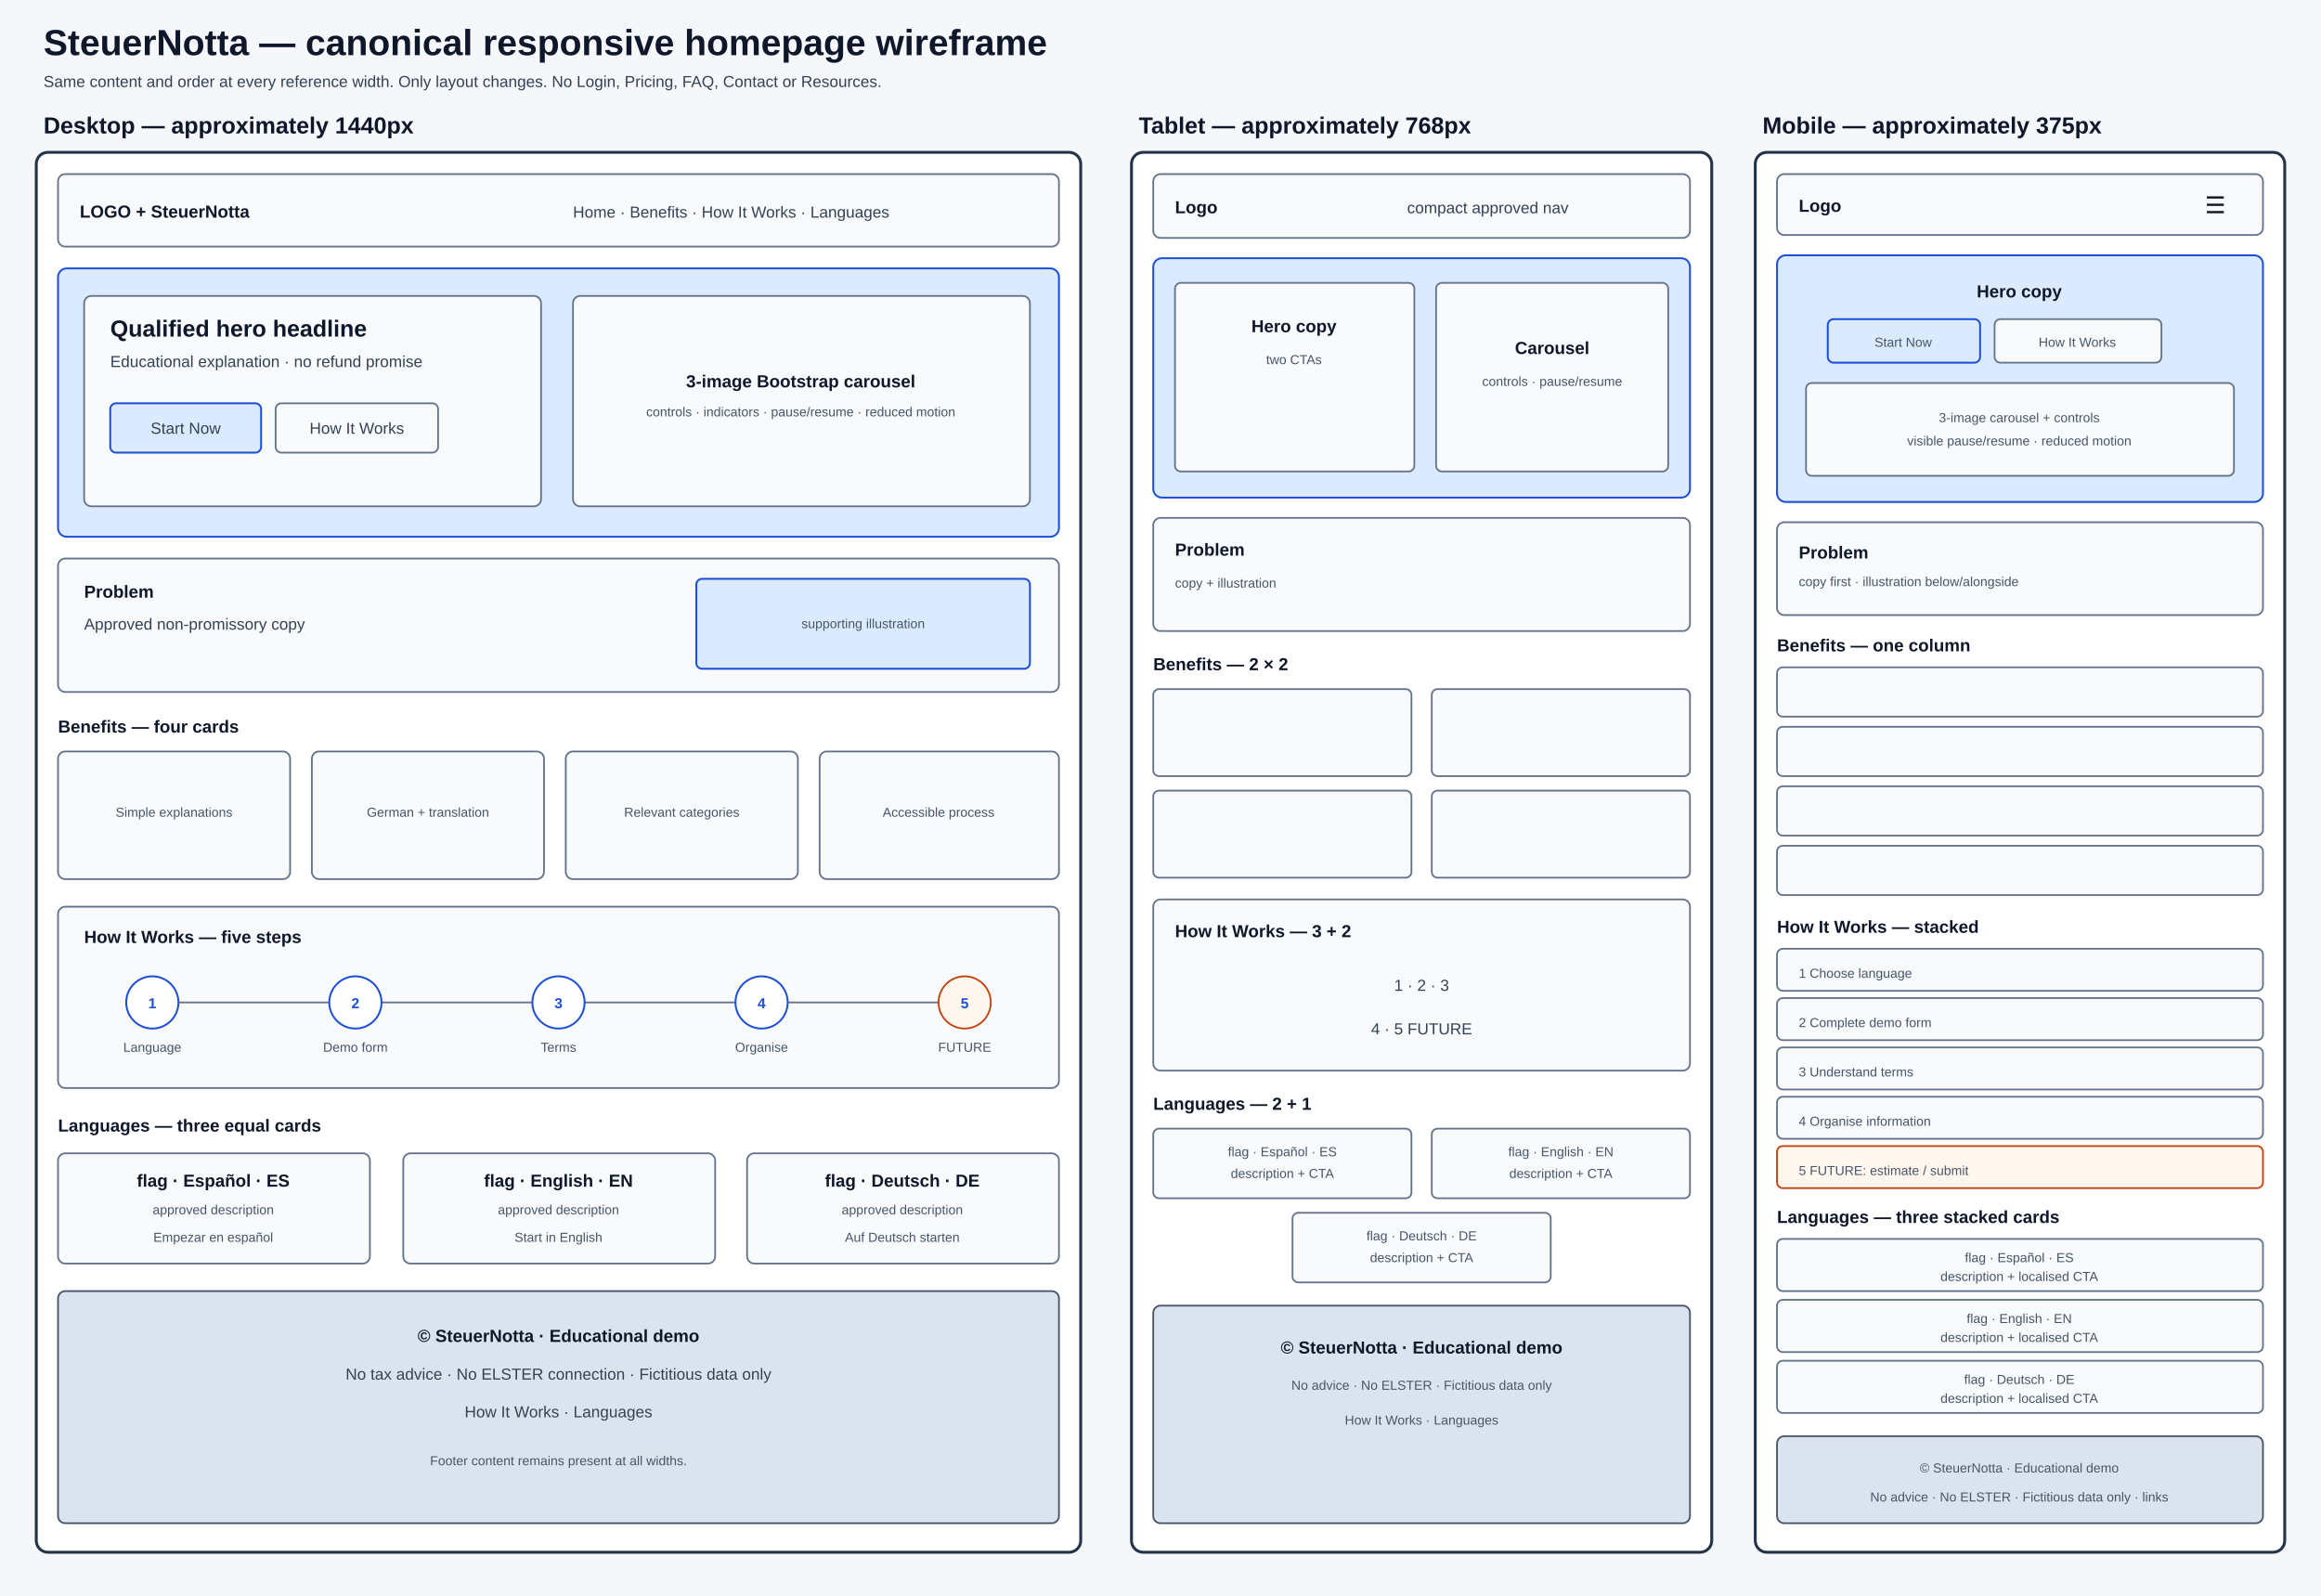
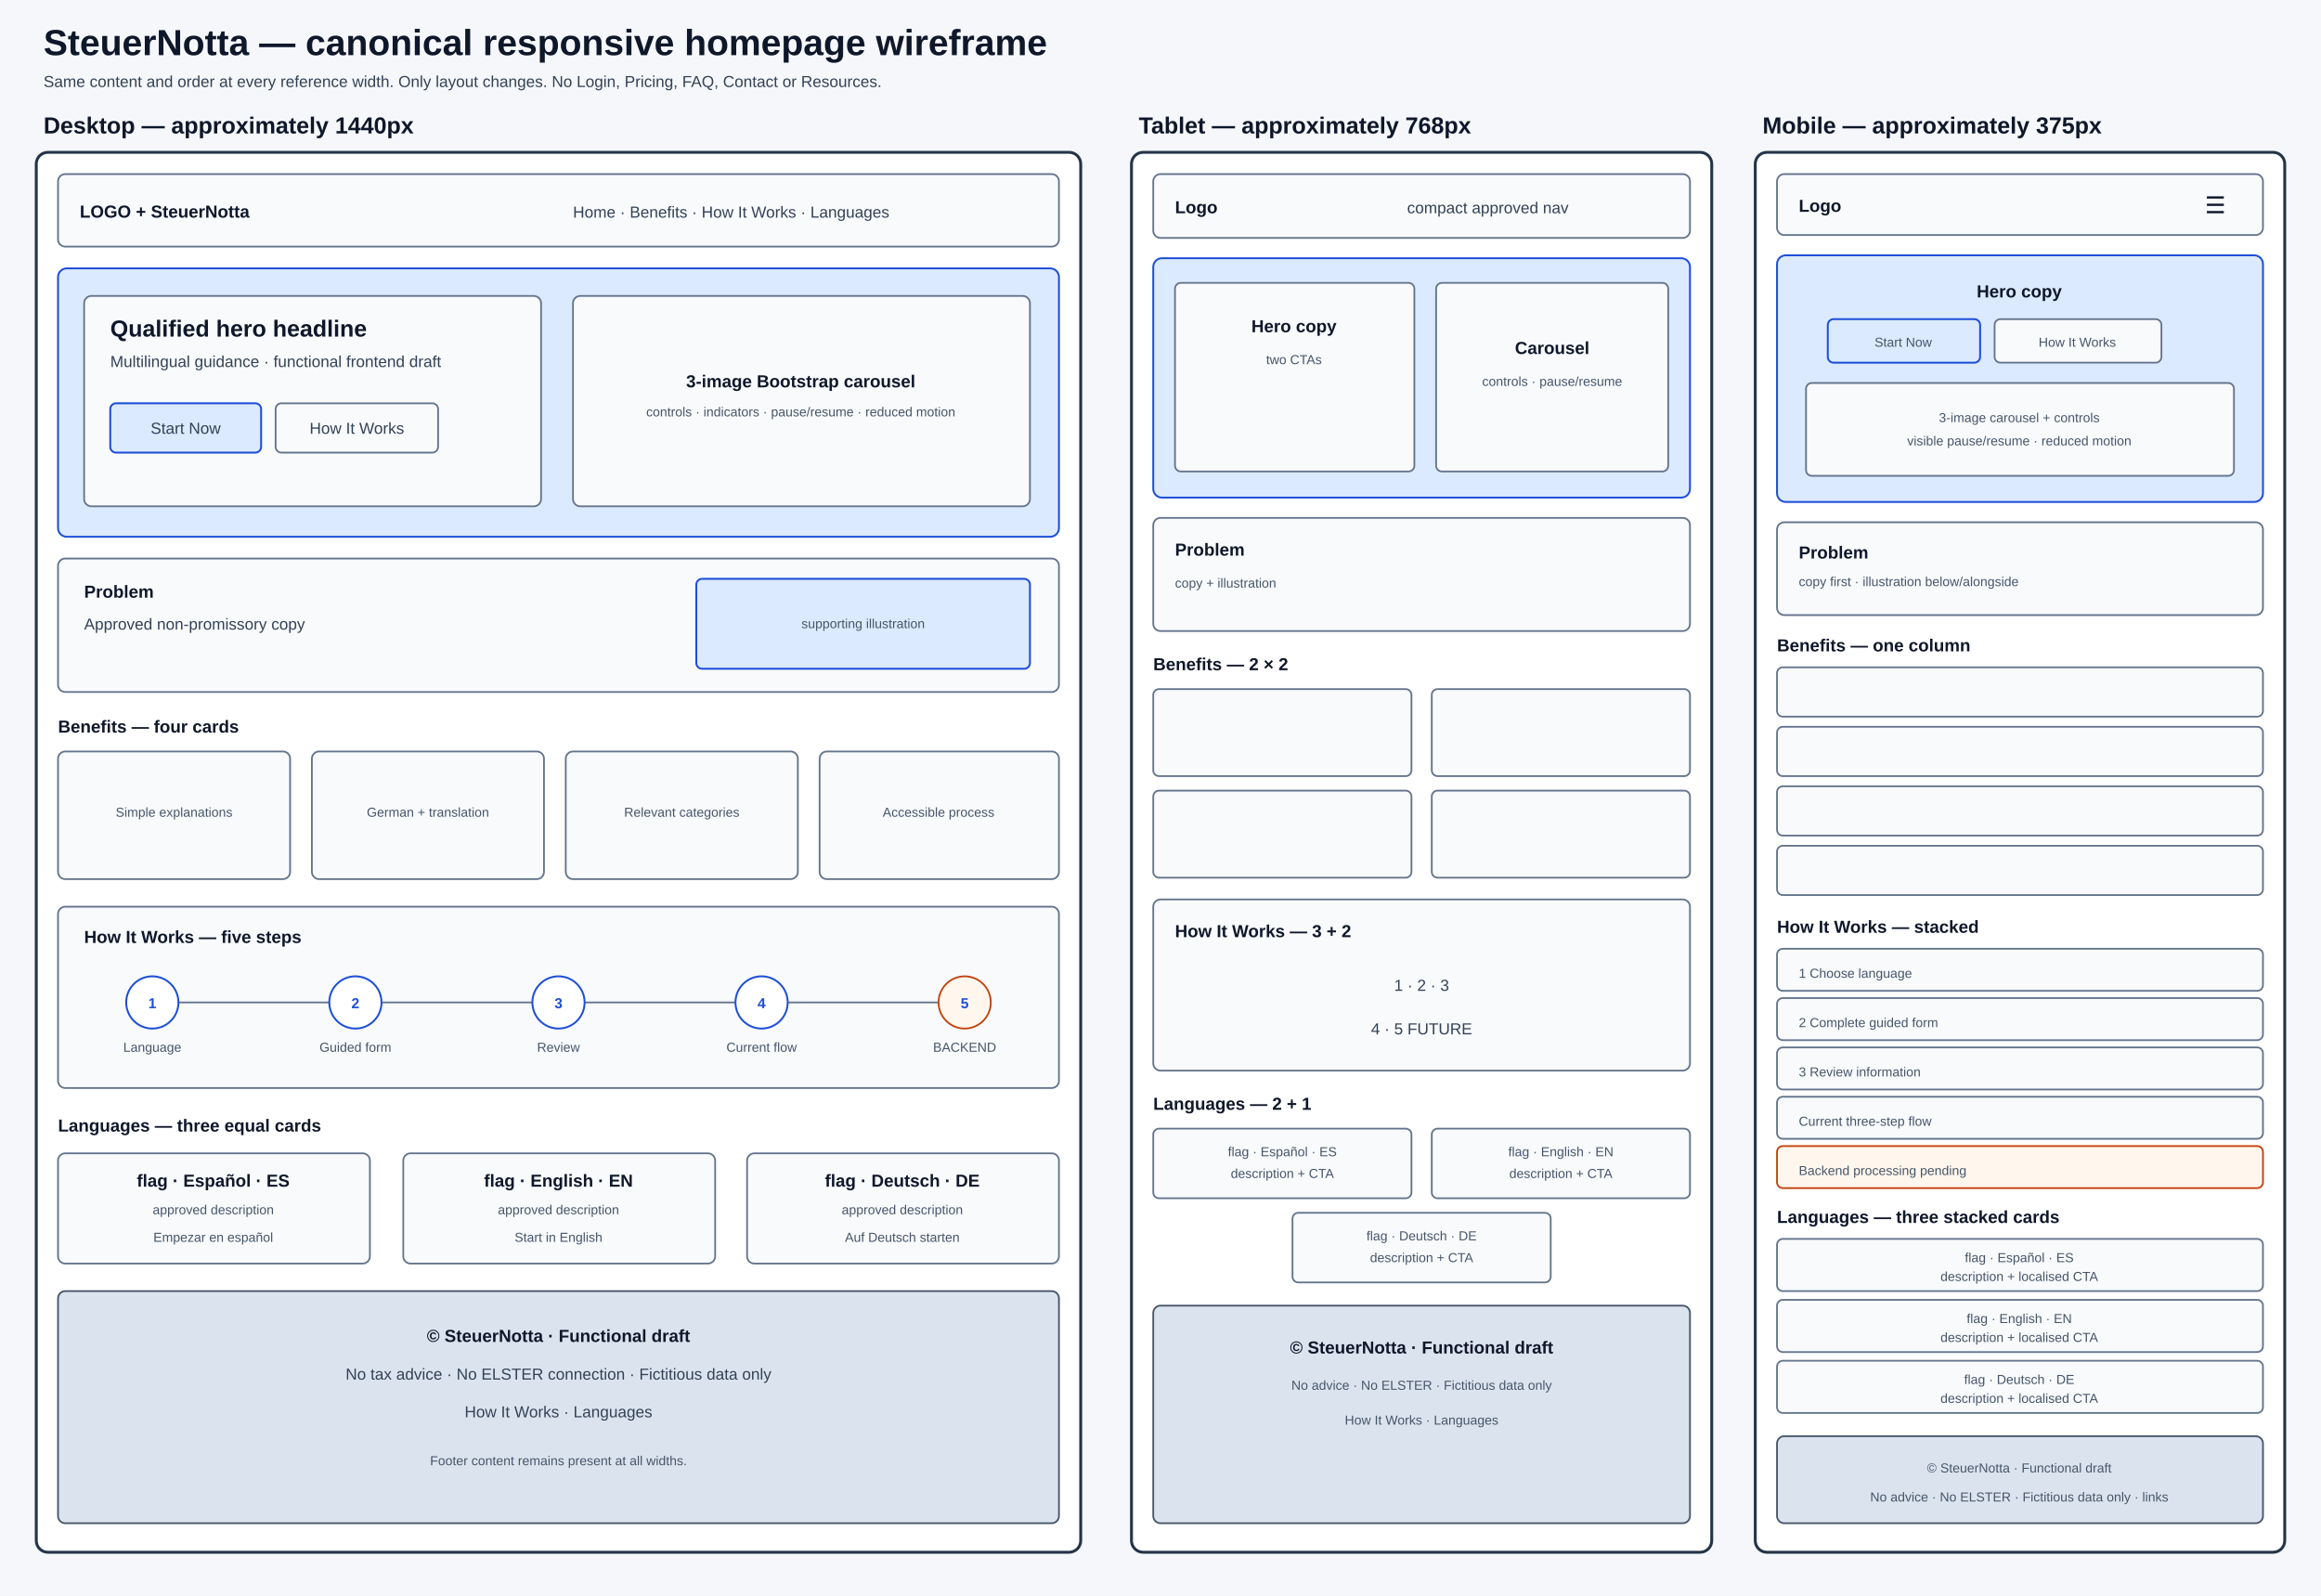
<svg xmlns="http://www.w3.org/2000/svg" width="1600" height="1100" viewBox="0 0 1600 1100" role="img" aria-labelledby="title description">
  <style>
    .canvas{fill:#f5f7fa}.panel{fill:#fff;stroke:#243447;stroke-width:2}.section{fill:#f8fafc;stroke:#64748b;stroke-width:1.2}.strong{fill:#dbeafe;stroke:#1d4ed8;stroke-width:1.3}.future{fill:#fff7ed;stroke:#c2410c;stroke-width:1.2}.footer{fill:#dbe4ee;stroke:#475569;stroke-width:1.2}.title{font:700 25px Arial,sans-serif;fill:#0f172a}.heading{font:700 16px Arial,sans-serif;fill:#0f172a}.label{font:700 12px Arial,sans-serif;fill:#0f172a}.text{font:11px Arial,sans-serif;fill:#334155}.tiny{font:9px Arial,sans-serif;fill:#475569}.line{stroke:#64748b;stroke-width:1.2}.dot{fill:#fff;stroke:#1d4ed8;stroke-width:1.3}.n{font:700 10px Arial,sans-serif;fill:#1d4ed8;text-anchor:middle}.center{text-anchor:middle}
  </style>
  <rect class="canvas" width="1600" height="1100" />
  <text class="title" x="30" y="38">SteuerNotta — canonical responsive homepage wireframe</text>
  <text class="text" x="30" y="60">Same content and order at every reference width. Only layout changes. No Login, Pricing, FAQ, Contact or Resources.</text>
  <text class="heading" x="30" y="92">Desktop — approximately 1440px</text>
  <rect class="panel" x="25" y="105" width="720" height="965" rx="8" />
  <rect class="section" x="40" y="120" width="690" height="50" rx="5" />
  <text class="label" x="55" y="150">LOGO + SteuerNotta</text>
  <text class="text" x="395" y="150">Home · Benefits · How It Works · Languages</text>
  <rect class="strong" x="40" y="185" width="690" height="185" rx="6" />
  <rect class="section" x="58" y="204" width="315" height="145" rx="5" />
  <text class="heading" x="76" y="232">Qualified hero headline</text>
-   <text class="text" x="76" y="253">Educational explanation · no refund promise</text>
+   <text class="text" x="76" y="253">Multilingual guidance · functional frontend draft</text>
  <rect class="strong" x="76" y="278" width="104" height="34" rx="4" />
  <rect class="section" x="190" y="278" width="112" height="34" rx="4" />
  <text class="text center" x="128" y="299">Start Now</text>
  <text class="text center" x="246" y="299">How It Works</text>
  <rect class="section" x="395" y="204" width="315" height="145" rx="5" />
  <text class="label center" x="552" y="267">3-image Bootstrap carousel</text>
  <text class="tiny center" x="552" y="287">controls · indicators · pause/resume · reduced motion</text>
  <rect class="section" x="40" y="385" width="690" height="92" rx="5" />
  <text class="label" x="58" y="412">Problem</text>
  <text class="text" x="58" y="434">Approved non-promissory copy</text>
  <rect class="strong" x="480" y="399" width="230" height="62" rx="4" />
  <text class="tiny center" x="595" y="433">supporting illustration</text>
  <text class="label" x="40" y="505">Benefits — four cards</text>
  <rect class="section" x="40" y="518" width="160" height="88" rx="5" />
  <rect class="section" x="215" y="518" width="160" height="88" rx="5" />
  <rect class="section" x="390" y="518" width="160" height="88" rx="5" />
  <rect class="section" x="565" y="518" width="165" height="88" rx="5" />
  <text class="tiny center" x="120" y="563">Simple explanations</text>
  <text class="tiny center" x="295" y="563">German + translation</text>
  <text class="tiny center" x="470" y="563">Relevant categories</text>
  <text class="tiny center" x="647" y="563">Accessible process</text>
  <rect class="section" x="40" y="625" width="690" height="125" rx="5" />
  <text class="label" x="58" y="650">How It Works — five steps</text>
  <line class="line" x1="105" y1="691" x2="665" y2="691" />
  <circle class="dot" cx="105" cy="691" r="18" />
  <circle class="dot" cx="245" cy="691" r="18" />
  <circle class="dot" cx="385" cy="691" r="18" />
  <circle class="dot" cx="525" cy="691" r="18" />
  <circle class="future" cx="665" cy="691" r="18" />
  <text class="n" x="105" y="695">1</text>
  <text class="n" x="245" y="695">2</text>
  <text class="n" x="385" y="695">3</text>
  <text class="n" x="525" y="695">4</text>
  <text class="n" x="665" y="695">5</text>
  <text class="tiny center" x="105" y="725">Language</text>
-   <text class="tiny center" x="245" y="725">Demo form</text>
-   <text class="tiny center" x="385" y="725">Terms</text>
-   <text class="tiny center" x="525" y="725">Organise</text>
-   <text class="tiny center" x="665" y="725">FUTURE</text>
+   <text class="tiny center" x="245" y="725">Guided form</text>
+   <text class="tiny center" x="385" y="725">Review</text>
+   <text class="tiny center" x="525" y="725">Current flow</text>
+   <text class="tiny center" x="665" y="725">BACKEND</text>
  <text class="label" x="40" y="780">Languages — three equal cards</text>
  <rect class="section" x="40" y="795" width="215" height="76" rx="5" />
  <rect class="section" x="278" y="795" width="215" height="76" rx="5" />
  <rect class="section" x="515" y="795" width="215" height="76" rx="5" />
  <text class="label center" x="147" y="818">flag · Español · ES</text>
  <text class="tiny center" x="147" y="837">approved description</text>
  <text class="tiny center" x="147" y="856">Empezar en español</text>
  <text class="label center" x="385" y="818">flag · English · EN</text>
  <text class="tiny center" x="385" y="837">approved description</text>
  <text class="tiny center" x="385" y="856">Start in English</text>
  <text class="label center" x="622" y="818">flag · Deutsch · DE</text>
  <text class="tiny center" x="622" y="837">approved description</text>
  <text class="tiny center" x="622" y="856">Auf Deutsch starten</text>
  <rect class="footer" x="40" y="890" width="690" height="160" rx="5" />
-   <text class="label center" x="385" y="925">© SteuerNotta · Educational demo</text>
+   <text class="label center" x="385" y="925">© SteuerNotta · Functional draft</text>
  <text class="text center" x="385" y="951">No tax advice · No ELSTER connection · Fictitious data only</text>
  <text class="text center" x="385" y="977">How It Works · Languages</text>
  <text class="tiny center" x="385" y="1010">Footer content remains present at all widths.</text>
  <text class="heading" x="785" y="92">Tablet — approximately 768px</text>
  <rect class="panel" x="780" y="105" width="400" height="965" rx="8" />
  <rect class="section" x="795" y="120" width="370" height="44" rx="5" />
  <text class="label" x="810" y="147">Logo</text>
  <text class="text" x="970" y="147">compact approved nav</text>
  <rect class="strong" x="795" y="178" width="370" height="165" rx="6" />
  <rect class="section" x="810" y="195" width="165" height="130" rx="4" />
  <text class="label center" x="892" y="229">Hero copy</text>
  <text class="tiny center" x="892" y="251">two CTAs</text>
  <rect class="section" x="990" y="195" width="160" height="130" rx="4" />
  <text class="label center" x="1070" y="244">Carousel</text>
  <text class="tiny center" x="1070" y="266">controls · pause/resume</text>
  <rect class="section" x="795" y="357" width="370" height="78" rx="5" />
  <text class="label" x="810" y="383">Problem</text>
  <text class="tiny" x="810" y="405">copy + illustration</text>
  <text class="label" x="795" y="462">Benefits — 2 × 2</text>
  <rect class="section" x="795" y="475" width="178" height="60" rx="4" />
  <rect class="section" x="987" y="475" width="178" height="60" rx="4" />
  <rect class="section" x="795" y="545" width="178" height="60" rx="4" />
  <rect class="section" x="987" y="545" width="178" height="60" rx="4" />
  <rect class="section" x="795" y="620" width="370" height="118" rx="5" />
  <text class="label" x="810" y="646">How It Works — 3 + 2</text>
  <text class="text center" x="980" y="683">1 · 2 · 3</text>
  <text class="text center" x="980" y="713">4 · 5 FUTURE</text>
  <text class="label" x="795" y="765">Languages — 2 + 1</text>
  <rect class="section" x="795" y="778" width="178" height="48" rx="4" />
  <rect class="section" x="987" y="778" width="178" height="48" rx="4" />
  <rect class="section" x="891" y="836" width="178" height="48" rx="4" />
  <text class="tiny center" x="884" y="797">flag · Español · ES</text>
  <text class="tiny center" x="884" y="812">description + CTA</text>
  <text class="tiny center" x="1076" y="797">flag · English · EN</text>
  <text class="tiny center" x="1076" y="812">description + CTA</text>
  <text class="tiny center" x="980" y="855">flag · Deutsch · DE</text>
  <text class="tiny center" x="980" y="870">description + CTA</text>
  <rect class="footer" x="795" y="900" width="370" height="150" rx="5" />
-   <text class="label center" x="980" y="933">© SteuerNotta · Educational demo</text>
+   <text class="label center" x="980" y="933">© SteuerNotta · Functional draft</text>
  <text class="tiny center" x="980" y="958">No advice · No ELSTER · Fictitious data only</text>
  <text class="tiny center" x="980" y="982">How It Works · Languages</text>
  <text class="heading" x="1215" y="92">Mobile — approximately 375px</text>
  <rect class="panel" x="1210" y="105" width="365" height="965" rx="8" />
  <rect class="section" x="1225" y="120" width="335" height="42" rx="5" />
  <text class="label" x="1240" y="146">Logo</text>
  <text class="heading" x="1520" y="147">☰</text>
  <rect class="strong" x="1225" y="176" width="335" height="170" rx="6" />
  <text class="label center" x="1392" y="205">Hero copy</text>
  <rect class="strong" x="1260" y="220" width="105" height="30" rx="4" />
  <rect class="section" x="1375" y="220" width="115" height="30" rx="4" />
  <text class="tiny center" x="1312" y="239">Start Now</text>
  <text class="tiny center" x="1432" y="239">How It Works</text>
  <rect class="section" x="1245" y="264" width="295" height="64" rx="4" />
  <text class="tiny center" x="1392" y="291">3-image carousel + controls</text>
  <text class="tiny center" x="1392" y="307">visible pause/resume · reduced motion</text>
  <rect class="section" x="1225" y="360" width="335" height="64" rx="5" />
  <text class="label" x="1240" y="385">Problem</text>
  <text class="tiny" x="1240" y="404">copy first · illustration below/alongside</text>
  <text class="label" x="1225" y="449">Benefits — one column</text>
  <rect class="section" x="1225" y="460" width="335" height="34" rx="4" />
  <rect class="section" x="1225" y="501" width="335" height="34" rx="4" />
  <rect class="section" x="1225" y="542" width="335" height="34" rx="4" />
  <rect class="section" x="1225" y="583" width="335" height="34" rx="4" />
  <text class="label" x="1225" y="643">How It Works — stacked</text>
  <rect class="section" x="1225" y="654" width="335" height="29" rx="4" />
  <rect class="section" x="1225" y="688" width="335" height="29" rx="4" />
  <rect class="section" x="1225" y="722" width="335" height="29" rx="4" />
  <rect class="section" x="1225" y="756" width="335" height="29" rx="4" />
  <rect class="future" x="1225" y="790" width="335" height="29" rx="4" />
  <text class="tiny" x="1240" y="674">1 Choose language</text>
-   <text class="tiny" x="1240" y="708">2 Complete demo form</text>
-   <text class="tiny" x="1240" y="742">3 Understand terms</text>
-   <text class="tiny" x="1240" y="776">4 Organise information</text>
-   <text class="tiny" x="1240" y="810">5 FUTURE: estimate / submit</text>
+   <text class="tiny" x="1240" y="708">2 Complete guided form</text>
+   <text class="tiny" x="1240" y="742">3 Review information</text>
+   <text class="tiny" x="1240" y="776">Current three-step flow</text>
+   <text class="tiny" x="1240" y="810">Backend processing pending</text>
  <text class="label" x="1225" y="843">Languages — three stacked cards</text>
  <rect class="section" x="1225" y="854" width="335" height="36" rx="4" />
  <rect class="section" x="1225" y="896" width="335" height="36" rx="4" />
  <rect class="section" x="1225" y="938" width="335" height="36" rx="4" />
  <text class="tiny center" x="1392" y="870">flag · Español · ES</text>
  <text class="tiny center" x="1392" y="883">description + localised CTA</text>
  <text class="tiny center" x="1392" y="912">flag · English · EN</text>
  <text class="tiny center" x="1392" y="925">description + localised CTA</text>
  <text class="tiny center" x="1392" y="954">flag · Deutsch · DE</text>
  <text class="tiny center" x="1392" y="967">description + localised CTA</text>
  <rect class="footer" x="1225" y="990" width="335" height="60" rx="5" />
-   <text class="tiny center" x="1392" y="1015">© SteuerNotta · Educational demo</text>
+   <text class="tiny center" x="1392" y="1015">© SteuerNotta · Functional draft</text>
  <text class="tiny center" x="1392" y="1035">No advice · No ELSTER · Fictitious data only · links</text>
</svg>
